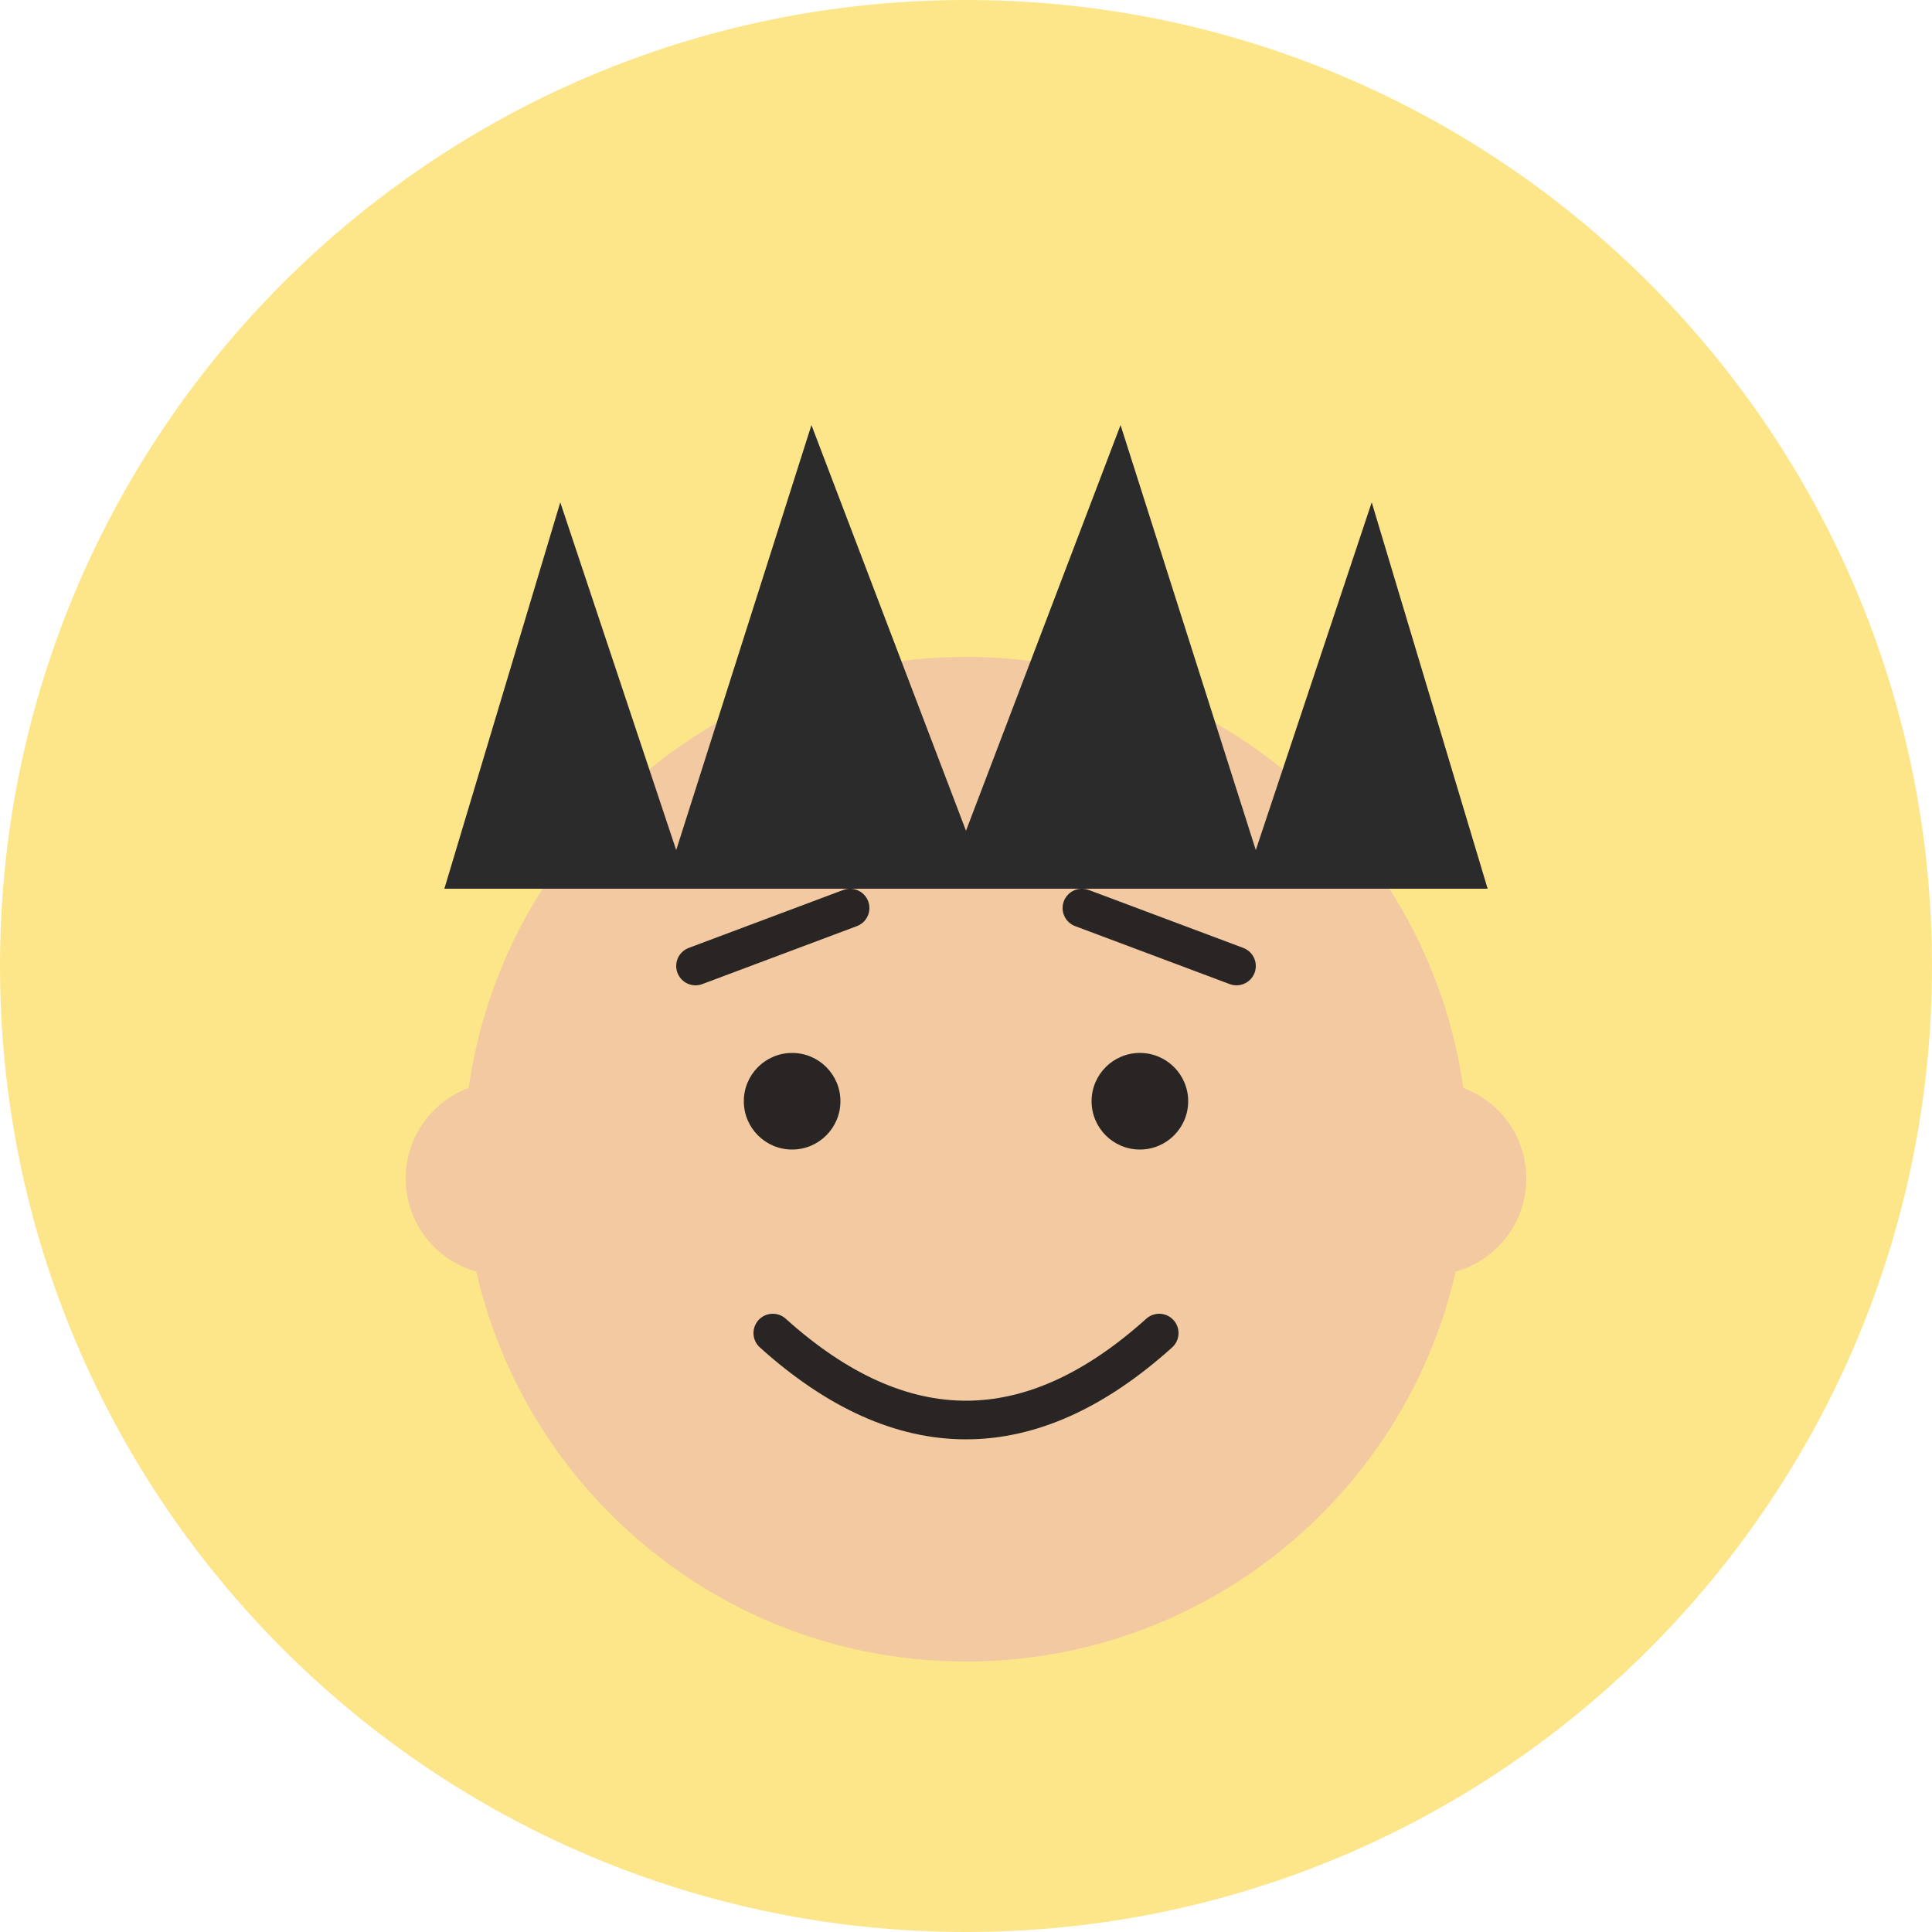
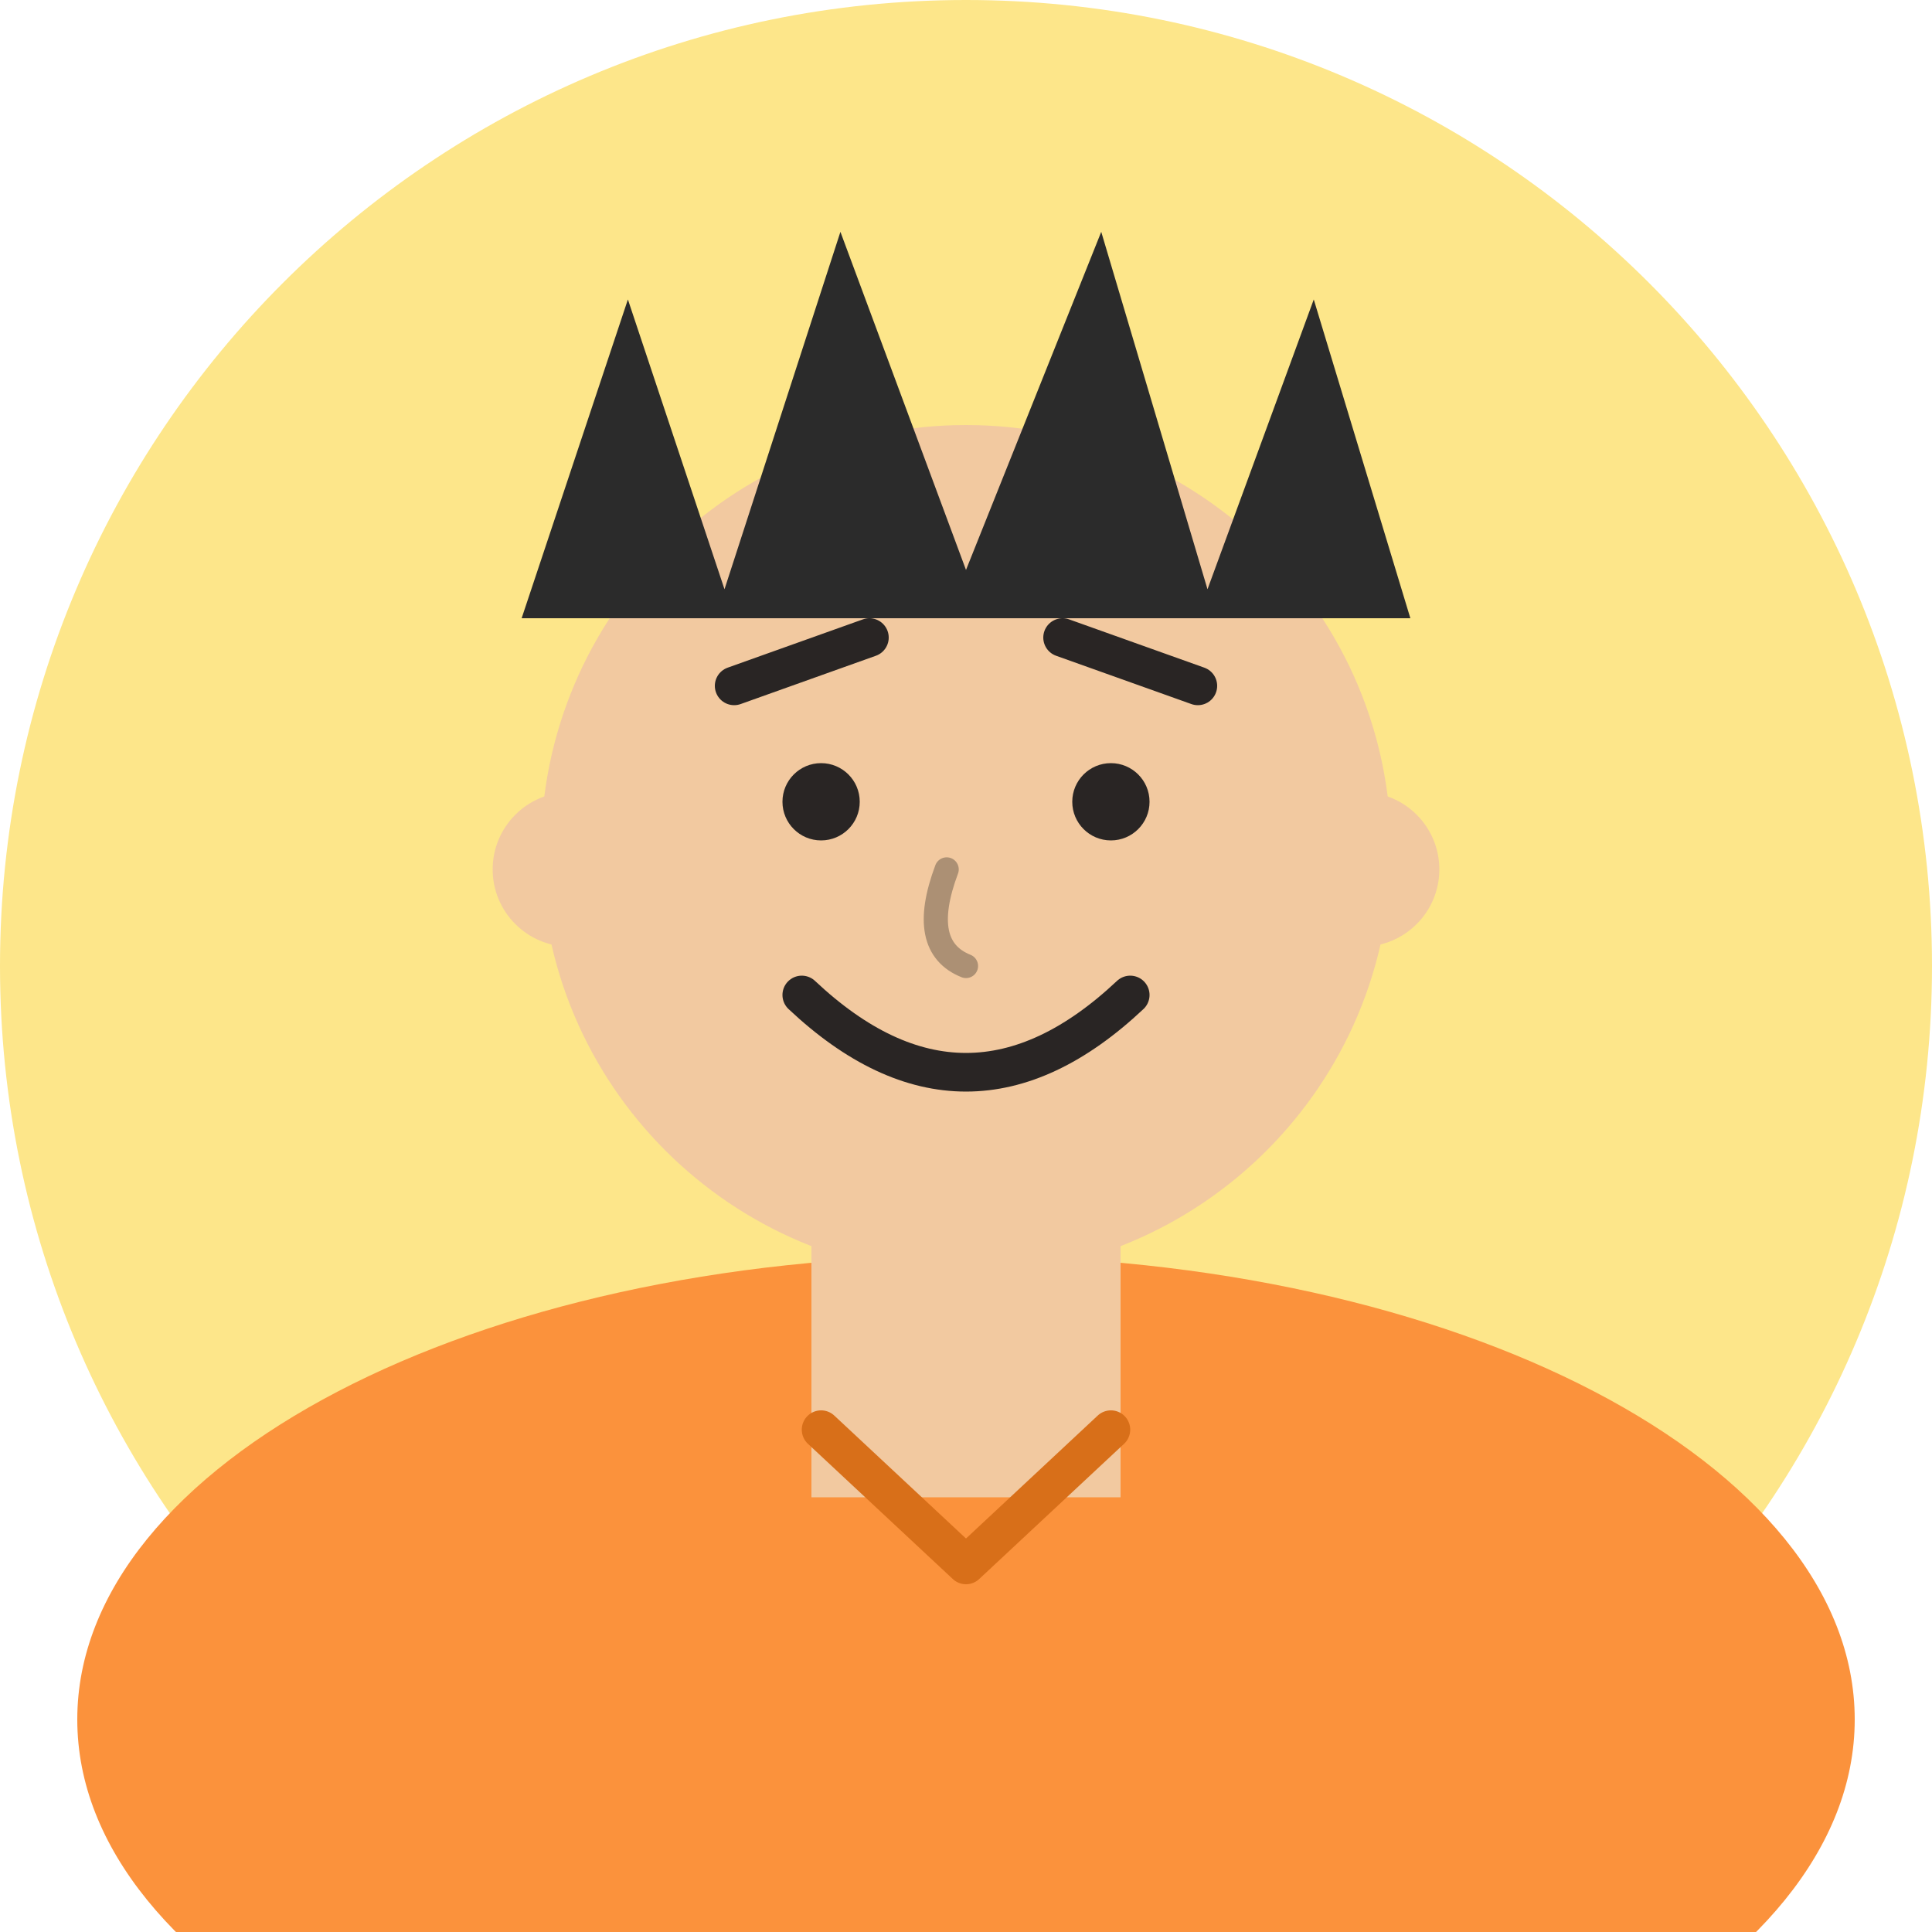
<svg xmlns="http://www.w3.org/2000/svg" viewBox="0 0 200 200" role="img" aria-label="元気な小学生">
  <circle cx="100" cy="100" r="100" fill="#fde68a" />
-   <circle cx="52" cy="122" r="10" fill="#f2c9a0" />
-   <circle cx="148" cy="122" r="10" fill="#f2c9a0" />
-   <circle cx="100" cy="120" r="52" fill="#f2c9a0" />
-   <path d="M46,92 L58,52 L70,88 L84,44 L100,86 L116,44 L130,88 L142,52 L154,92 Z" fill="#2b2b2b" />
-   <circle cx="82" cy="114" r="5" fill="#292524" />
-   <circle cx="118" cy="114" r="5" fill="#292524" />
-   <line x1="72" y1="100" x2="88" y2="94" stroke="#292524" stroke-width="4" stroke-linecap="round" />
-   <line x1="112" y1="94" x2="128" y2="100" stroke="#292524" stroke-width="4" stroke-linecap="round" />
-   <path d="M80,138 Q100,156 120,138" fill="none" stroke="#292524" stroke-width="4" stroke-linecap="round" />
+   <ellipse cx="100" cy="178" rx="92" ry="48" fill="#fb923c" />
+   <rect x="84" y="110" width="32" height="45" fill="#f2c9a0" />
+   <path d="M85,148 L100,162 L115,148" fill="none" stroke="#d86f19" stroke-width="4" stroke-linecap="round" stroke-linejoin="round" />
+   <circle cx="59" cy="90" r="8" fill="#f2c9a0" />
+   <circle cx="141" cy="90" r="8" fill="#f2c9a0" />
+   <circle cx="100" cy="88" r="44" fill="#f2c9a0" />
+   <path d="M54,64 L65,31 L75,61 L87,24 L100,59 L114,24 L125,61 L136,31 L146,64 Z" fill="#2b2b2b" />
+   <circle cx="85" cy="83" r="4" fill="#292524" />
+   <circle cx="115" cy="83" r="4" fill="#292524" />
+   <line x1="76" y1="71" x2="90" y2="66" stroke="#292524" stroke-width="4" stroke-linecap="round" />
+   <line x1="110" y1="66" x2="124" y2="71" stroke="#292524" stroke-width="4" stroke-linecap="round" />
+   <path d="M98,90 Q95,98 100,100" fill="none" stroke="rgba(41,37,36,0.35)" stroke-width="2.5" stroke-linecap="round" />
+   <path d="M83,103 Q100,119 117,103" fill="none" stroke="#292524" stroke-width="4" stroke-linecap="round" />
</svg>
